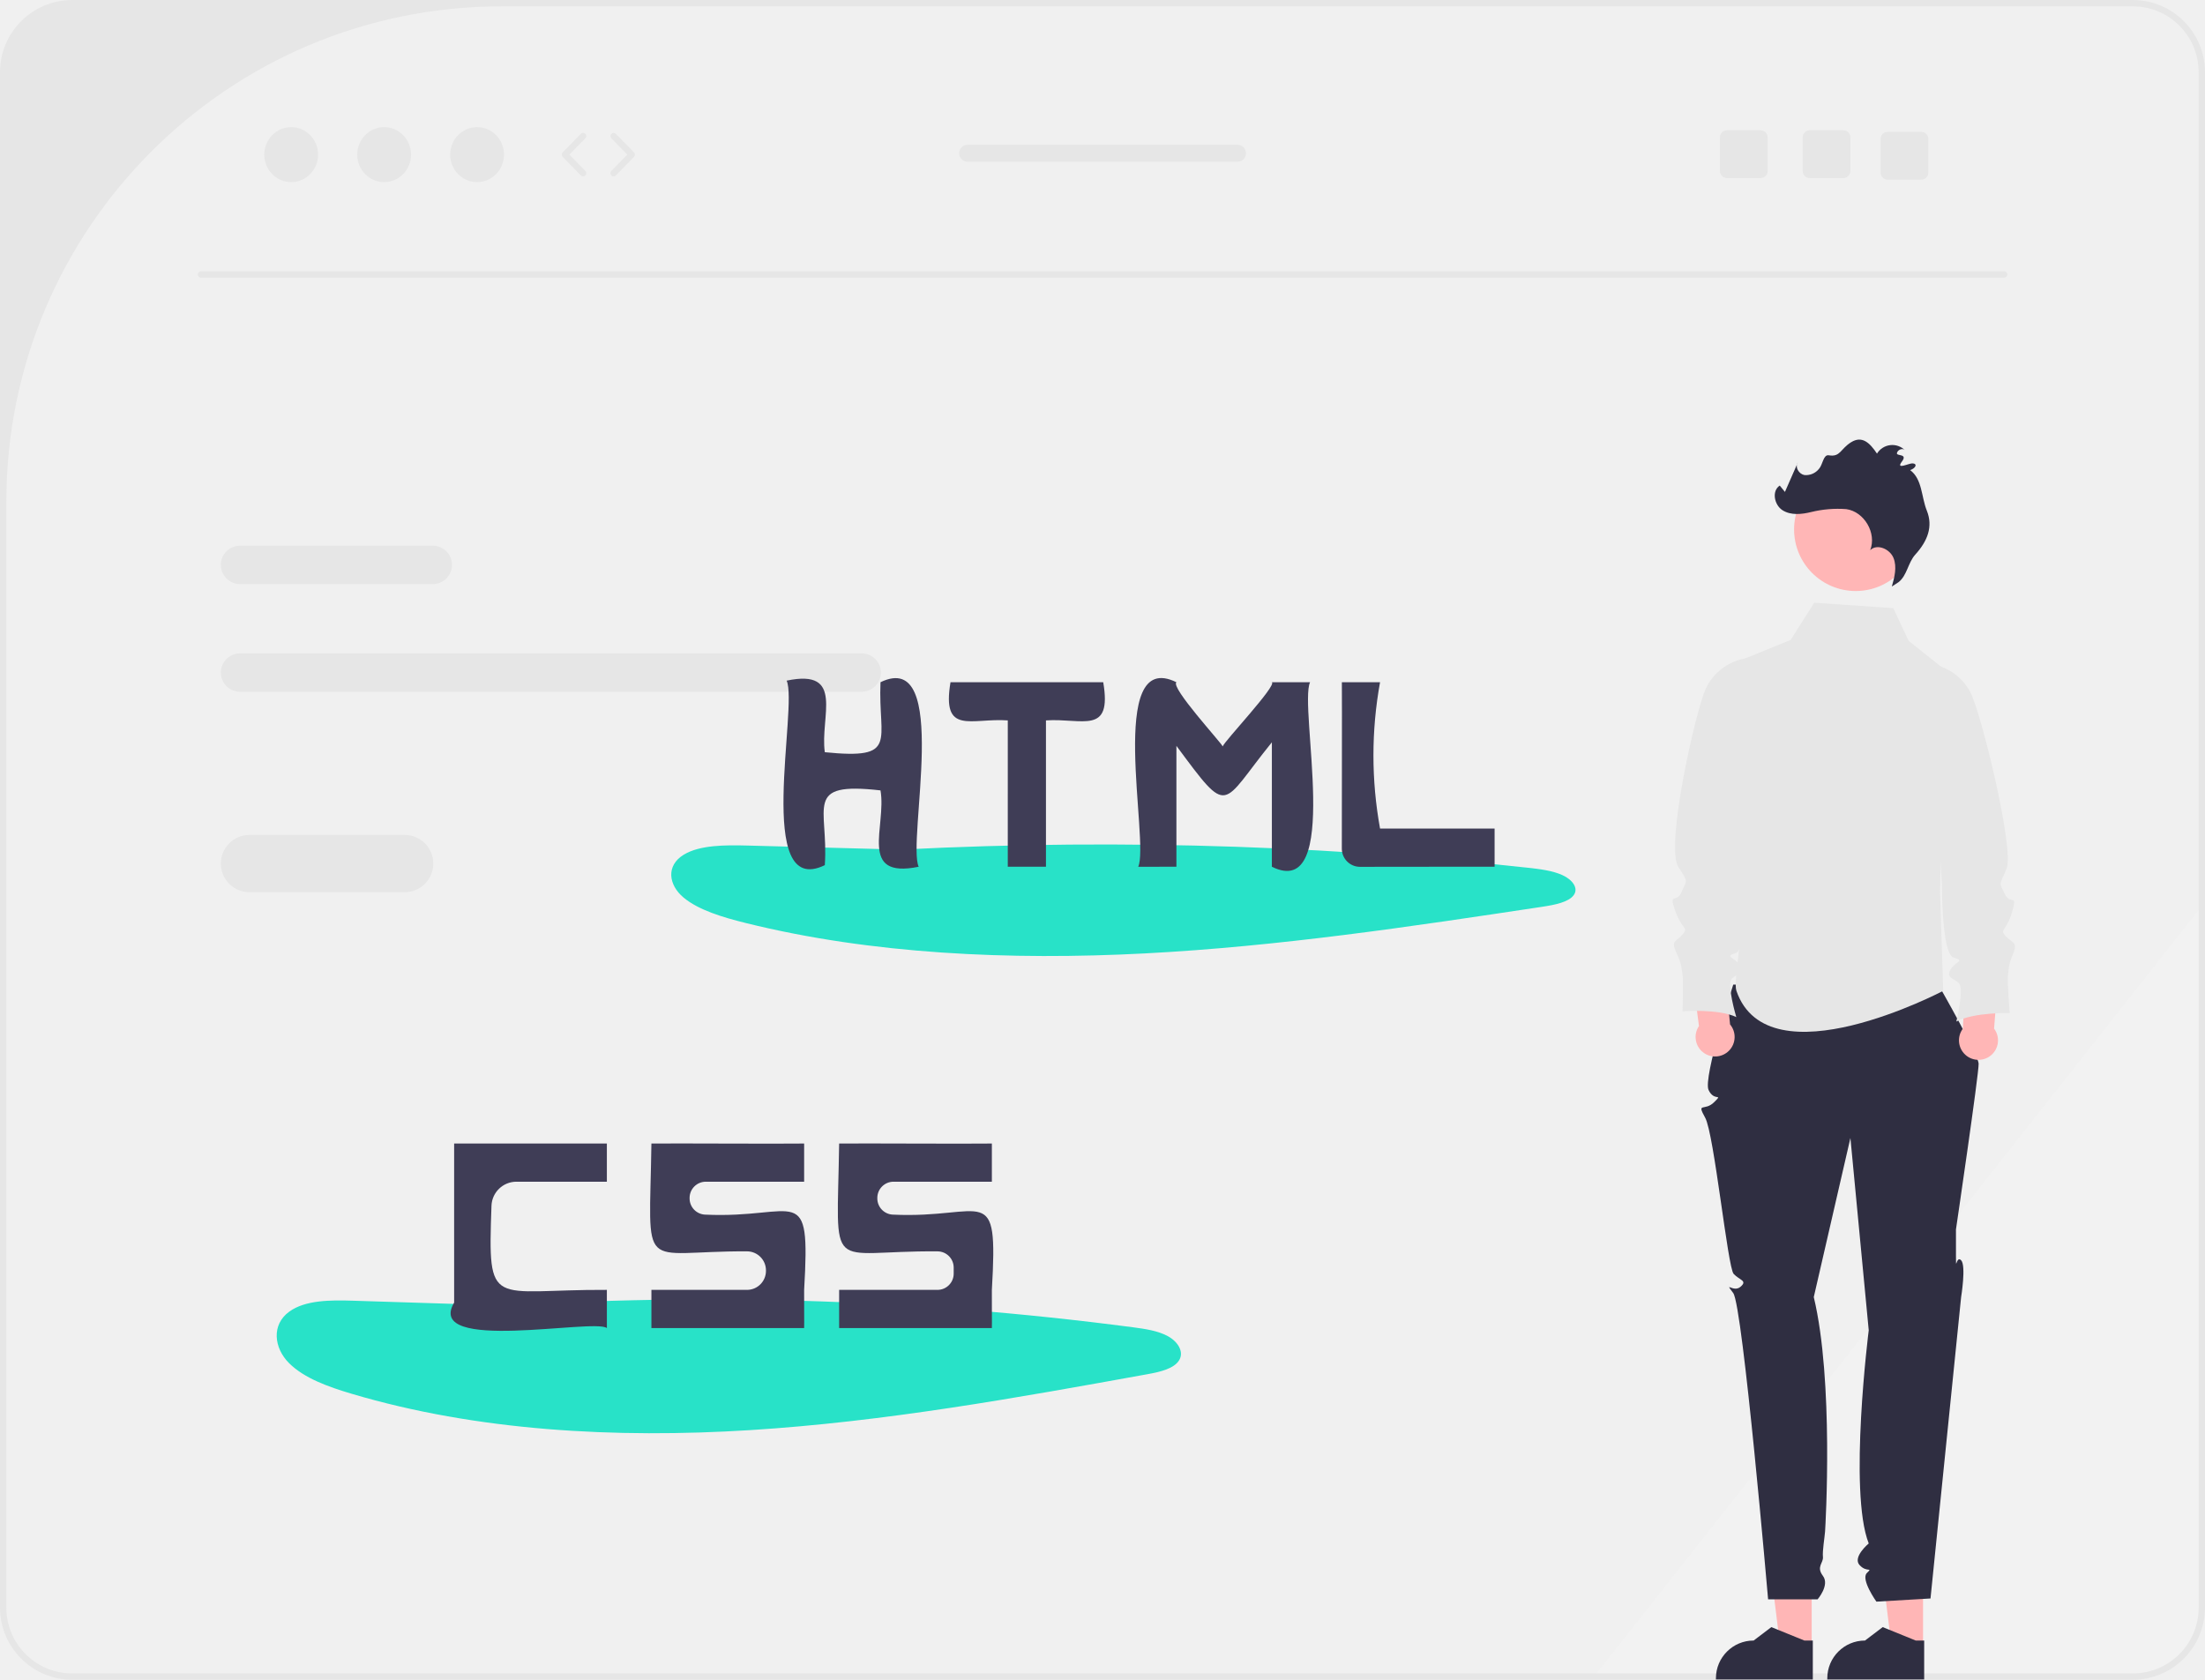
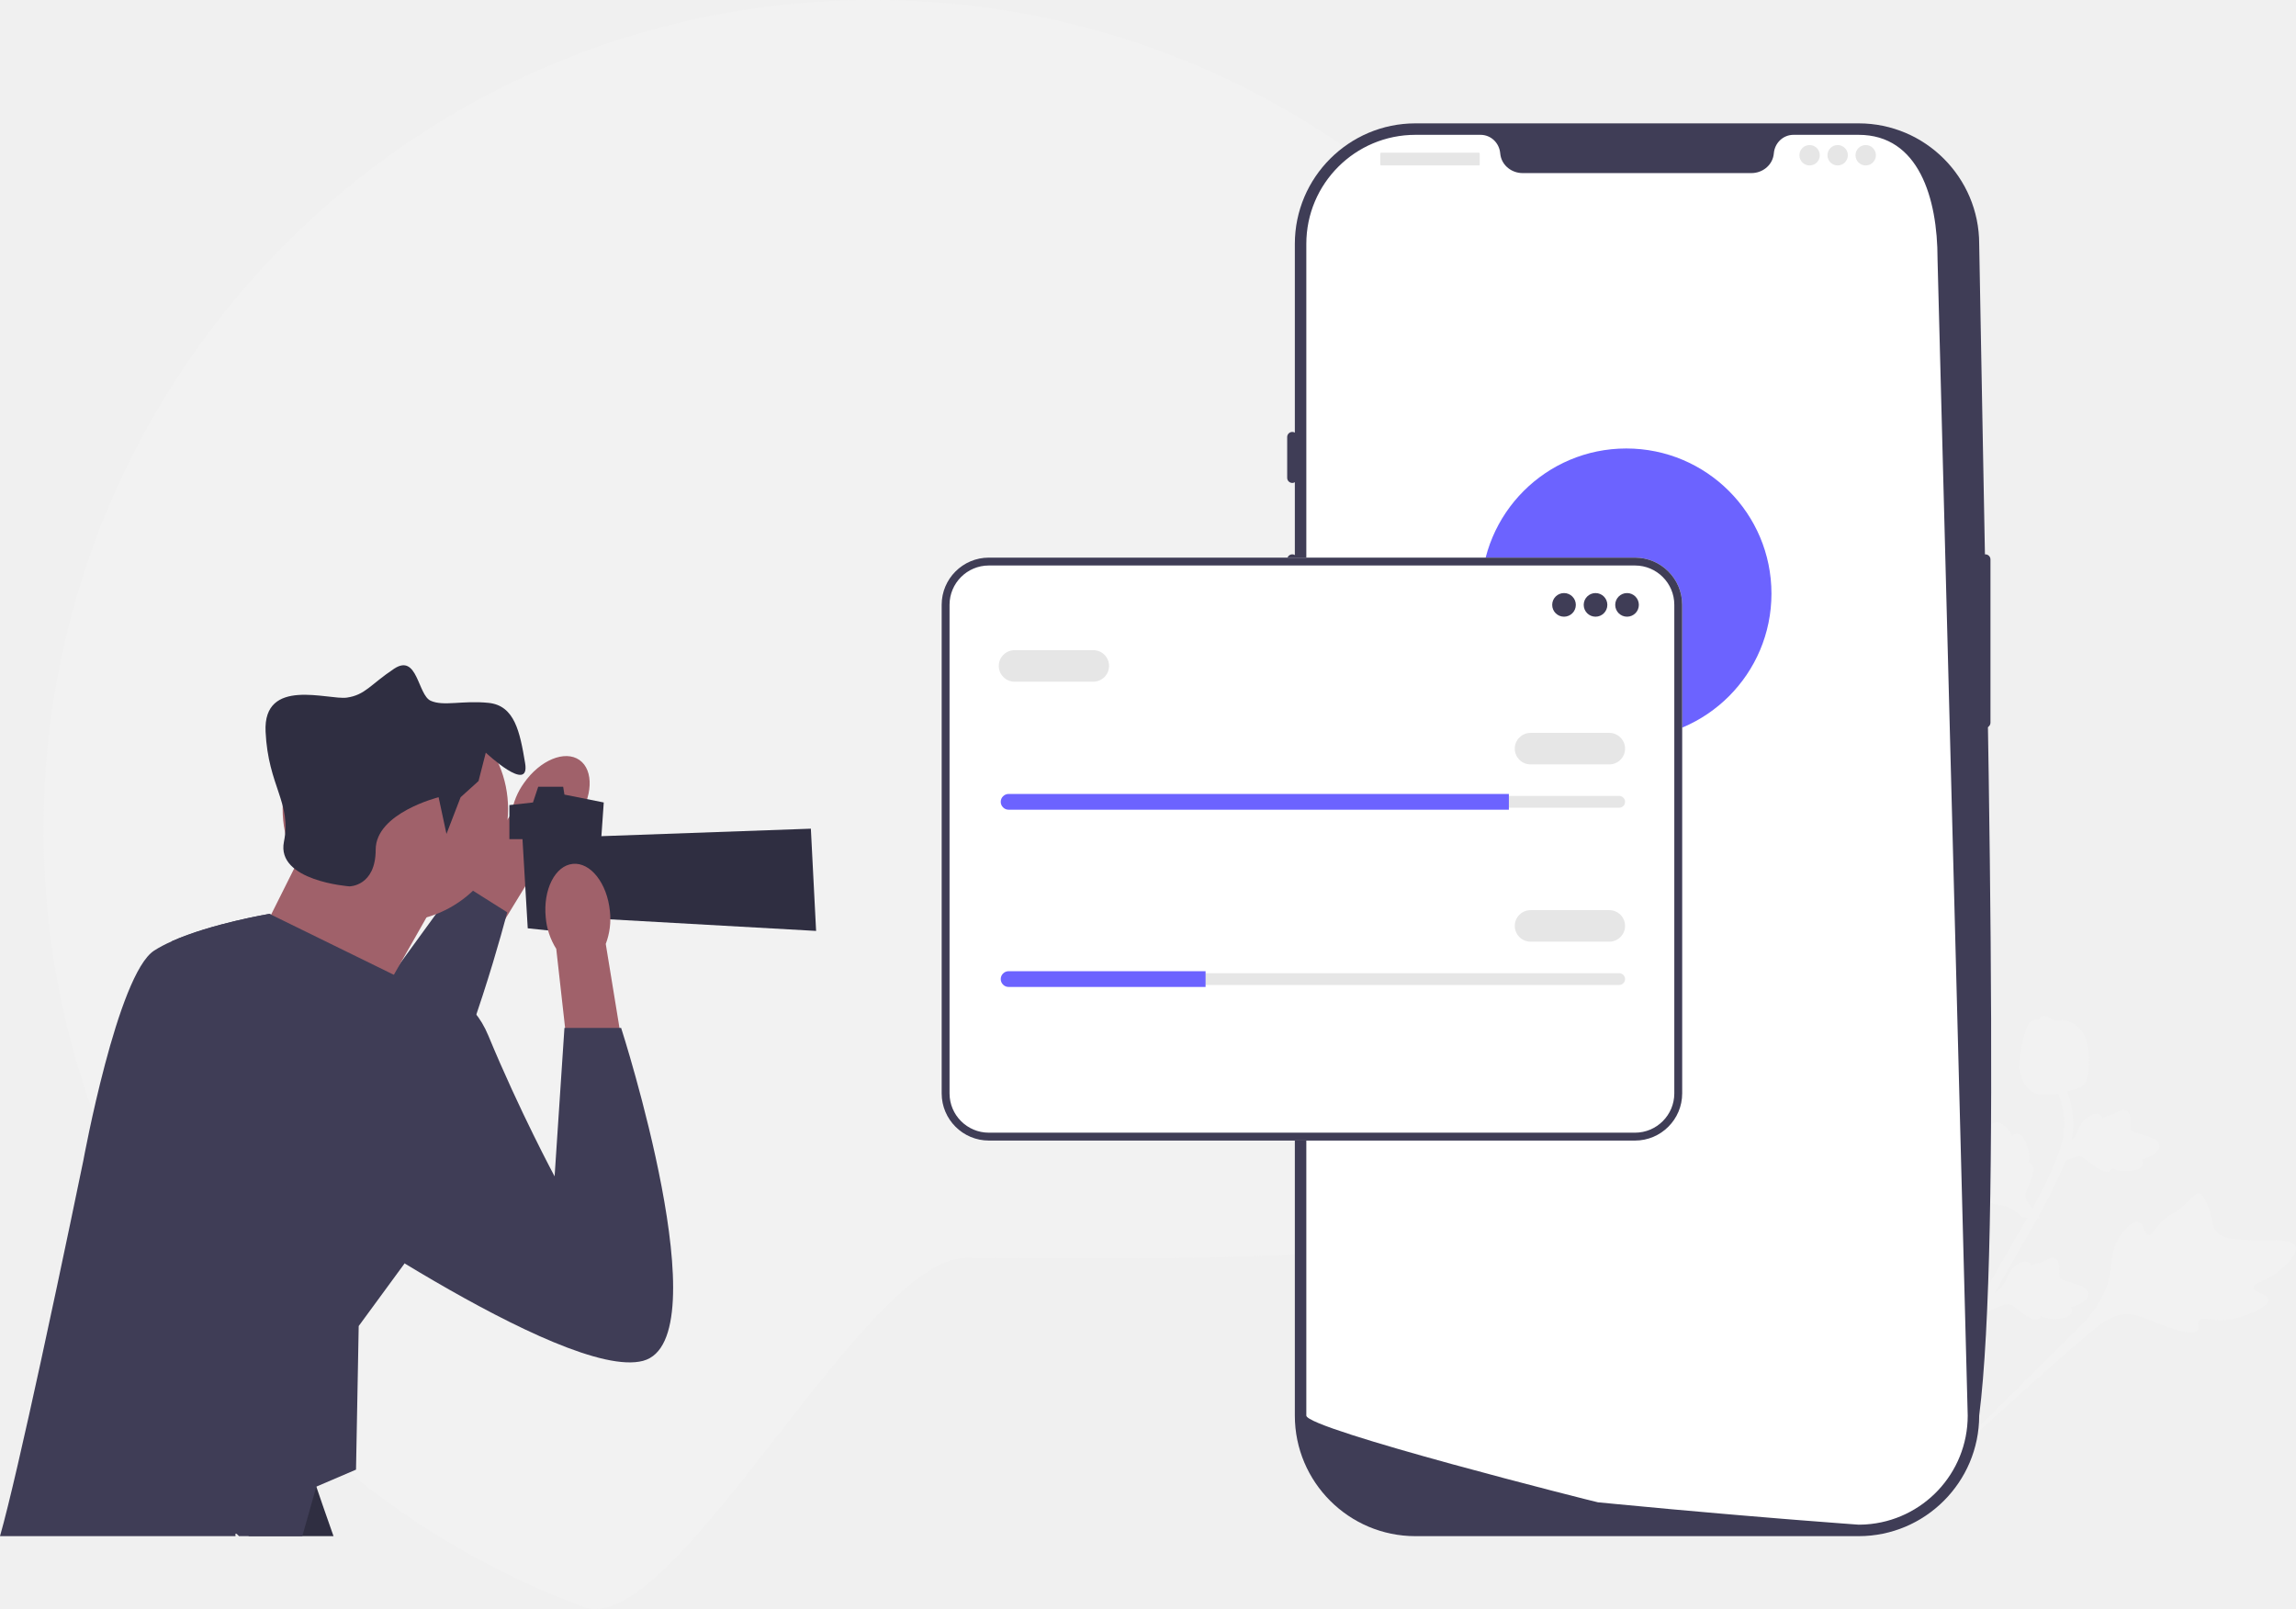
- <svg xmlns="http://www.w3.org/2000/svg" data-name="Layer 1" width="693" height="528" viewBox="0 0 693 528">
-   <path d="M946.5,469.5V691.31A22.717,22.717,0,0,1,923.81,714H753.67l1.58-2L944.5,472.04Z" transform="translate(-253.5 -186)" fill="#f2f2f2" />
-   <path d="M524.312,391.368H328.943a6.036,6.036,0,0,0,0,12.072H524.312a6.036,6.036,0,0,0,0-12.072Z" transform="translate(-253.5 -186)" fill="#e6e6e6" />
-   <path d="M389.518,357.524H328.943a6.036,6.036,0,0,0,0,12.072h60.575a6.036,6.036,0,0,0,0-12.072Z" transform="translate(-253.5 -186)" fill="#e6e6e6" />
-   <path d="M923.81,186H276.19a22.717,22.717,0,0,0-22.69,22.69V691.31A22.717,22.717,0,0,0,276.19,714H923.81a22.717,22.717,0,0,0,22.69-22.69V208.69A22.717,22.717,0,0,0,923.81,186ZM944.5,691.31A20.69,20.69,0,0,1,923.81,712H276.19a20.69,20.69,0,0,1-20.69-20.69V343.676A155.676,155.676,0,0,1,411.176,188H923.81a20.69,20.69,0,0,1,20.69,20.69Z" transform="translate(-253.5 -186)" fill="#e6e6e6" />
-   <path d="M883.39,273.269H316.66a1,1,0,0,1,0-2H883.39a1,1,0,0,1,0,2Z" transform="translate(-253.5 -186)" fill="#e6e6e6" />
-   <ellipse cx="91.515" cy="48.603" rx="8.457" ry="8.645" fill="#e6e6e6" />
-   <ellipse cx="120.729" cy="48.603" rx="8.457" ry="8.645" fill="#e6e6e6" />
-   <ellipse cx="149.942" cy="48.603" rx="8.457" ry="8.645" fill="#e6e6e6" />
-   <path d="M436.754,241.436a.997.997,0,0,1-.715-.301l-5.706-5.833a1.0 1,0,0,1,0-1.398l5.706-5.833a1,1,0,1,1,1.43,1.398l-5.022,5.133,5.022,5.134a1,1,0,0,1-.715,1.699Z" transform="translate(-253.5 -186)" fill="#e6e6e6" />
-   <path d="M446.342,241.436a1,1,0,0,1-.715-1.699l5.021-5.134-5.021-5.133a1,1,0,0,1,1.43-1.398l5.706,5.833a1.0 1,0,0,1,0,1.398l-5.706,5.833A.997.997,0,0,1,446.342,241.436Z" transform="translate(-253.5 -186)" fill="#e6e6e6" />
-   <path d="M832.852,226.959h-10.61a2.189,2.189,0,0,0-2.19,2.19v10.62a2.189,2.189,0,0,0,2.19,2.19h10.61a2.198,2.198,0,0,0,2.2-2.19v-10.62A2.198,2.198,0,0,0,832.852,226.959Z" transform="translate(-253.5 -186)" fill="#e6e6e6" />
-   <path d="M806.852,226.959h-10.61a2.189,2.189,0,0,0-2.19,2.19v10.62a2.189,2.189,0,0,0,2.19,2.19h10.61a2.198,2.198,0,0,0,2.2-2.19v-10.62A2.198,2.198,0,0,0,806.852,226.959Z" transform="translate(-253.5 -186)" fill="#e6e6e6" />
-   <path d="M857.352,227.459h-10.61a2.189,2.189,0,0,0-2.19,2.19v10.62a2.189,2.189,0,0,0,2.19,2.19h10.61a2.198,2.198,0,0,0,2.2-2.19v-10.62A2.198,2.198,0,0,0,857.352,227.459Z" transform="translate(-253.5 -186)" fill="#e6e6e6" />
-   <path d="M642.43,231.499h-84.81a2.67,2.67,0,1,0,0,5.34h84.81a2.67,2.67,0,0,0,0-5.34Z" transform="translate(-253.5 -186)" fill="#e6e6e6" />
-   <path d="M415.107,596.446l-50.717-1.603c-7.034-.222-14.944-.211-19.962,3.424-5.694,4.126-4.832,11.435-.104,16.176s12.277,7.45,19.686,9.652c39.364,11.7,82.929,14.075,125.229,11.428s83.73-10.131,124.955-17.59c3.91-.707,8.341-1.725,9.936-4.446,1.542-2.632-.476-5.807-3.611-7.508s-7.109-2.275-10.943-2.781a1027.708,1027.708,0,0,0-209.501-5.976" transform="translate(-253.5 -186)" fill="#28e2c8" />
-   <path d="M506.23,557.44v-12c-8.708.123-39.87-.089-48,0-.605,41.941-4.313,33.725,30.048,33.888a5.975,5.975,0,0,1,5.952,5.967l0,.18a5.965,5.965,0,0,1-5.965,5.965H458.23v12h48c.067-.04-.049-11.587 0-12,2.03-34.765-1.986-22.261-31.166-23.656a5.095,5.095,0,0,1-4.835-5.095l0-.15a5.1,5.1,0,0,1,5.1-5.1Z" transform="translate(-253.5 -186)" fill="#3f3d56" />
-   <path d="M565.23,557.44v-12c-8.708.123-39.87-.089-48,0-.61,42.305-4.378,33.579,30.952,33.895a5.1,5.1,0,0,1,5.048,5.1c-0.0.63-0,1.275-0,1.907a5.099,5.099,0,0,1-5.1,5.098H517.23v12h48c.067-.04-.049-11.587 0-12,2.03-34.765-1.986-22.261-31.166-23.656a5.095,5.095,0,0,1-4.835-5.095l0-.15a5.1,5.1,0,0,1,5.1-5.1Z" transform="translate(-253.5 -186)" fill="#3f3d56" />
-   <path d="M444.23,557.44v-12h-48c-.034,10.703.025,39.032-0,50-9.409,15.929,44.042,4.901,48.003,8.004C444.23,603.44,444.23,591.44,444.23,591.44c-36.521-.191-37.439,6.646-36.264-26.43a7.844,7.844,0,0,1,7.834-7.571C426.358,557.44,444.23,557.44,444.23,557.44Z" transform="translate(-253.5 -186)" fill="#3f3d56" />
-   <path d="M539.107,453.112l-50.717-1.336c-7.034-.185-14.944-.176-19.962,2.854-5.694,3.439-4.832,9.532-.104,13.484s12.277,6.21,19.686,8.046c39.364,9.753,82.929,11.733,125.229,9.526s83.73-8.445,124.955-14.663c3.91-.59,8.341-1.438,9.936-3.706,1.542-2.194-.476-4.84-3.611-6.258s-7.109-1.896-10.943-2.318a1231.445,1231.445,0,0,0-209.501-4.981" transform="translate(-253.5 -186)" fill="#28e2c8" />
-   <path d="M530.23,400.44c-.817,18.526,5.992,24.358-17.501,21.998-1.587-11.052,6.462-26.39-11.999-22.496,3.698,8.018-10.303,68.844,11.996,57.995,1.252-18.275-7.002-26.29,17.504-23.494,1.965,11.297-7.207,27.921,11.999,23.996C538.531,450.417,552.532,389.596,530.23,400.44Z" transform="translate(-253.5 -186)" fill="#3f3d56" />
-   <path d="M653.23,400.44c1.647,1.017-15.09,18.724-15.452,20.175-.502-1.238-16.477-18.562-14.548-20.174-22.23-10.985-8.375,50.195-12.004,58.002.004-.003,12.004-.003,12.004-.003V420.442c16.867,22.75,13.735,18.922,30-1.117L653.23,458.44c22.229,10.989,8.376-50.199,12.004-58.003C665.23,400.44,653.23,400.44,653.23,400.44Z" transform="translate(-253.5 -186)" fill="#3f3d56" />
-   <path d="M600.23,400.44h-48c-2.82,16.822,6.505,11.18,18.002,12L570.23,458.44h12v-46C593.673,411.662,603.086,417.188,600.23,400.44Z" transform="translate(-253.5 -186)" fill="#3f3d56" />
-   <path d="M687.23,446.44a128.279,128.279,0,0,1,0-46h-12c.069,7.603-.021,38.282-.014,52.312a5.71,5.71,0,0,0,5.706,5.713c12.09.016,35.17-.073,42.309-.024L723.23,446.44Z" transform="translate(-253.5 -186)" fill="#3f3d56" />
-   <path d="M380.681,448.44H331.907a9,9,0,0,0,0,18h48.774a9,9,0,0,0,0-18Z" transform="translate(-253.5 -186)" fill="#e6e6e6" />
-   <polygon points="569.392 517.568 559.491 517.567 554.781 479.377 569.394 479.378 569.392 517.568" fill="#ffb6b6" />
-   <path d="M823.241,713.897l-30.447-.001v-.385a11.851,11.851,0,0,1,11.851-11.851h.001l5.562-4.219,10.377,4.22,2.658 0Z" transform="translate(-253.5 -186)" fill="#2f2e41" />
-   <polygon points="604.392 517.568 594.491 517.567 589.781 479.377 604.394 479.378 604.392 517.568" fill="#ffb6b6" />
-   <path d="M858.241,713.897l-30.447-.001v-.385a11.851,11.851,0,0,1,11.851-11.851h.001l5.562-4.219,10.377,4.22,2.658 0Z" transform="translate(-253.5 -186)" fill="#2f2e41" />
-   <path d="M798.239,495.48s-9.526,29.258-7.768,33.109S795.23,529.44,792.23,532.44s-5.619-.189-2.809,4.906,7.066,47.034,8.938,49.064,4.446,2.085,2.159,4.057S795.23,588.44,798.23,592.44s10.961,96.276,10.961,96.276h15.551s3.873-4.465,1.681-7.37.192-4.025,0-5.965.537-6.123.672-8.031,2.764-47.378-3.551-73.643l11.514-50.012,5.757,60.446s-6.416,50.702,0,67.001c0,0-5.172,4.307-2.878,6.803S842.23,678.44,840.23,680.44s3,9,3,9l17-1,9.622-94.734s1.622-9.88,0-11.573S868.23,586.44,868.23,580.44v-8s7.251-49.205,7.125-52.102S863.23,496.44,863.23,496.44Z" transform="translate(-253.5 -186)" fill="#2f2e41" />
-   <path d="M848.519,377.147l-24.823-1.707-7.428,11.712-17.889,7.273v57.695A55.6,55.6,0,0,1,801.23,469.44c-.068,11.495-3.023,25.035-2,28,10,29,65,0,65,0l-1-31,1.357-70.059-11.239-8.964Z" transform="translate(-253.5 -186)" fill="#e6e6e6" />
-   <path d="M797.233,508.005,795.521,489.763l-10.557-.476,2.496,19.221a6.133,6.133,0,1,0,9.773-.504Z" transform="translate(-253.5 -186)" fill="#ffb6b6" />
-   <path d="M802.428,392.886l-.293.05a16.988,16.988,0,0,0-12.585,9.628c-3.023,6.538-12.84,49.517-8.537,55.998,3.338,5.027,2.527,4.046.958,7.838s-4.096-.254-2.025,5.764,4.347,5.159,2.424,7.485-3.894,1.869-2.025,5.764,1.566,5.209,1.919,6.675.046,11.782.046,11.782,11.276-.855,16.888,1.827c0,0-3.131-10.418-1.361-12.086s3.894-1.869,2.378-4.297-4.954-2.53-1.212-3.742,2.537-22.956,2.537-22.956C807.705,446.475,805.27,419.927,802.428,392.886Z" transform="translate(-253.5 -186)" fill="#e6e6e6" />
-   <path d="M870.422,509.306l.789-18.304,10.519-1.008-1.523,19.323a6.133,6.133,0,1,1-9.786-.01Z" transform="translate(-253.5 -186)" fill="#ffb6b6" />
-   <path d="M859.426,394.597l.295.035a16.988,16.988,0,0,1,13.054,8.981c3.349,6.377,13.945,49.569,11.351,55.496-2.419,5.528-2.319,4.168-.561,7.876s4.078-.461,2.313,5.654-4.081,5.372-2.044,7.597,3.984,1.671,2.313,5.654-1.301,5.281-1.58,6.764.548,11.769.548,11.769-11.305-.285-16.774,2.676c0,0,2.602-10.562.749-12.139s-3.984-1.671-2.592-4.172,4.821-2.777,1.022-3.799-3.692-22.798-3.692-22.798Z" transform="translate(-253.5 -186)" fill="#e6e6e6" />
-   <circle cx="583.217" cy="166.41" r="19.362" fill="#ffb6b6" />
-   <path d="M850.192,368.984c2.693-2.107,2.954-6.124,5.252-8.657,3.842-4.234,5.647-8.789,3.635-13.805-1.78-4.437-1.402-9.891-5.236-12.747,1.883-.682,2.326-2.097.665-2.123-1.12-.018-5.297,2.124-3.287-.544s-1.795-1.615-1.543-2.707,1.865-1.697,2.577-.831a5.64,5.64,0,0,0-8.846,1.012c-2.265-3.394-4.668-5.729-8.134-3.575-3.403,2.115-3.359,4.73-7.019,4.102-1.721-.295-1.883,2.955-3.059,4.246a5.247,5.247,0,0,1-4.609,1.966c-1.715-.324-3.027-2.462-2.066-3.919l-4.043,9.224-1.629-1.999c-2.589,1.687-1.739,6.09.867,7.751s5.993,1.306,8.994.57a35.276,35.276,0,0,1,11.052-.917c5.666.8,9.613,7.575,7.515,12.899,2.177-2.138,6.204-.364,7.332,2.471s.301,6.029-.535,8.964" transform="translate(-253.5 -186)" fill="#2f2e41" />
+ <svg xmlns="http://www.w3.org/2000/svg" width="830.444" height="581.975" viewBox="0 0 830.444 581.975">
+   <path d="M615.74,300c0,165.69-100.828,155-266.518,155-36.83,0-105.582,138.36-138.172,126.22h-.01c-1.2-.44-2.39-.9-3.58-1.37-.34-.12-.68-.25-1.01-.39-1.87-.72-3.73-1.47-5.58-2.24-3.81-1.58-7.58-3.24-11.3-4.96-1.93-.9-3.85-1.81-5.75-2.75-17.64-8.65-34.31-18.99-49.8-30.8-7.8-5.94-15.31-12.27-22.48-18.93-5.94-5.52-11.65-11.27-17.11-17.25-1.72-1.87-3.4-3.76-5.06-5.67-.68-.77-1.34-1.54-1.99-2.31-4.71-5.51-9.21-11.2-13.51-17.05-1.39-1.89-2.76-3.8-4.11-5.73-9.17-13.1-17.32-26.98-24.34-41.5-19.02-39.4-29.68-83.59-29.68-130.27C15.74,134.31,150.05,0,315.74,0s300,134.31,300,300Z" fill="#f2f2f2" />
+   <g>
+     <path d="M820.473,470.081c-.189-2.169-5.389-2.445-5.448-4.36-.059-1.908,5.083-2.298,9.937-6.505,.875-.759,6.391-5.54,5.354-8.333-1.967-5.294-25.75,1.211-29.327-6.381-.785-1.666-.68-4.188-2.948-9.456-.902-2.095-1.547-3.156-2.564-3.366-1.443-.298-2.374,1.377-5.385,4.102-4.516,4.087-5.593,3.191-8.751,6.666-2.344,2.58-2.981,4.428-4.199,4.262-1.724-.235-1.561-4.089-3.589-4.712-2.07-.636-5.024,2.521-6.731,5.128-3.204,4.891-2.943,9.261-3.623,13.397-.739,4.495-2.934,10.815-9.681,18.012l-62.203,61.714c13.175-12.466,50.191-46.205,64.767-58.348,4.208-3.505,8.66-6.973,14.167-6.537,5.303,.419,10.945,4.405,19.679,6.284,1.02,.219,3.867,.794,4.904-.544,.857-1.107-.304-2.513,.481-3.558,1.053-1.402,3.996-.01,8.462-.063,3.149-.038,5.454-.775,7.436-1.409,.598-.191,9.515-3.105,9.264-5.993l-0-0Z" fill="#f2f2f2" />
+     <path d="M697.717,459.28c-1.119-.533-2.755,1.94-3.712,1.416-.954-.521,.338-3.158-.326-6.754-.12-.649-.875-4.735-2.545-5.032-3.166-.562-6.835,12.988-11.594,12.552-1.044-.095-2.252-.875-5.491-1.281-1.289-.162-1.995-.151-2.392,.287-.562,.622-.009,1.562,.46,3.827,.703,3.396-.048,3.666,.747,6.218,.59,1.895,1.313,2.741,.88,3.291-.613,.778-2.457-.413-3.348,.402-.909,.832-.212,3.193,.574,4.783,1.476,2.984,3.696,4.117,5.53,5.644,1.993,1.66,4.462,4.561,6.047,9.949l12.342,48.336c-2.317-10.063-8.196-37.966-9.95-48.623-.506-3.077-.924-6.262,.879-8.84,1.736-2.482,5.32-4.101,8.762-7.845,.402-.437,1.506-1.669,1.148-2.564-.296-.74-1.321-.576-1.607-1.263-.384-.921,1.148-1.964,2.41-4.171,.89-1.556,1.193-2.901,1.454-4.056,.079-.348,1.222-5.566-.268-6.276l-0,0Z" fill="#f2f2f2" />
+     <path d="M717.6,475.003l2.217-6.333,.527-.308c2.436-1.422,4.151-3.13,5.099-5.079,.151-.31,.286-.627,.423-.95,.545-1.281,1.222-2.874,2.908-4.3,.943-.794,3.35-2.522,5.134-1.307,.483,.322,.76,.748,.924,1.169,.077-.049,.155-.097,.24-.149,1.039-.626,1.701-.789,2.34-.947,.491-.121,.997-.246,1.906-.68,.399-.19,.724-.37,.999-.52,.831-.454,1.879-.968,3.018-.403,1.196,.647,1.351,1.968,1.453,2.843,.184,1.56,.113,2.587,.066,3.269-.018,.249-.036,.529-.024,.625,.116,.77,3.584,1.77,4.887,2.154,2.932,.853,5.469,1.591,5.613,3.768,.105,1.558-1.189,2.929-3.953,4.183-.861,.39-1.681,.606-2.385,.747,.305,.461,.5,1.037,.359,1.727h0c-.335,1.632-2.289,2.49-5.809,2.555-.875,.018-2.051,.039-3.489-.37-.677-.193-1.252-.438-1.741-.655-.144,.274-.355,.544-.674,.773-.937,.675-2.182,.612-3.693-.244-1.674-.916-2.931-1.924-4.041-2.812-.969-.773-1.806-1.437-2.567-1.742-1.42-.547-2.999,.04-4.917,.865l-4.82,2.122-0-0Z" fill="#f2f2f2" />
+     <path d="M737.929,440.728l-6.688-.538-.431-.431c-1.993-1.996-4.081-3.221-6.206-3.644-.338-.067-.679-.117-1.027-.168-1.378-.202-3.09-.453-4.897-1.722-1.007-.71-3.29-2.6-2.567-4.634,.189-.549,.531-.925,.897-1.19-.067-.062-.133-.126-.205-.194-.869-.846-1.195-1.446-1.509-2.023-.242-.444-.491-.902-1.141-1.671-.285-.337-.541-.607-.756-.834-.65-.689-1.413-1.572-1.155-2.817,.322-1.321,1.561-1.806,2.381-2.127,1.463-.574,2.474-.766,3.145-.893,.245-.046,.521-.099,.61-.136,.716-.307,.803-3.916,.844-5.274,.081-3.052,.151-5.694,2.221-6.386,1.48-.496,3.135,.407,5.049,2.763,.595,.734,1.013,1.473,1.327,2.117,.369-.412,.876-.746,1.579-.785h0c1.664-.09,2.989,1.582,3.944,4.971,.24,.842,.558,1.975,.527,3.469-.015,.704-.106,1.322-.192,1.85,.301,.07,.616,.205,.918,.456,.89,.735,1.145,1.956,.701,3.634-.461,1.852-1.118,3.323-1.695,4.622-.502,1.134-.932,2.112-1.034,2.925-.169,1.512,.8,2.891,2.084,4.537l3.276,4.124-0-0Z" fill="#f2f2f2" />
+     <path d="M743.321,421.524l2.217-6.333,.527-.308c2.436-1.422,4.151-3.13,5.099-5.079,.151-.31,.286-.627,.423-.95,.545-1.281,1.222-2.874,2.908-4.3,.943-.794,3.35-2.522,5.134-1.307,.483,.322,.76,.748,.924,1.169,.077-.049,.155-.097,.24-.149,1.039-.626,1.701-.789,2.34-.947,.491-.121,.997-.246,1.906-.68,.399-.19,.724-.37,.999-.52,.831-.454,1.879-.968,3.018-.403,1.196,.647,1.351,1.968,1.453,2.843,.184,1.56,.113,2.587,.066,3.269-.018,.249-.036,.529-.024,.625,.116,.77,3.584,1.77,4.887,2.154,2.932,.853,5.469,1.591,5.613,3.768,.105,1.558-1.189,2.929-3.953,4.183-.861,.39-1.681,.606-2.385,.747,.305,.461,.5,1.037,.359,1.727h0c-.335,1.632-2.289,2.49-5.809,2.555-.875,.018-2.051,.039-3.489-.37-.677-.193-1.252-.438-1.741-.655-.144,.274-.355,.544-.674,.773-.937,.675-2.182,.612-3.693-.244-1.674-.916-2.931-1.924-4.041-2.812-.969-.773-1.806-1.437-2.567-1.742-1.42-.547-2.999,.04-4.917,.865l-4.82,2.122-0-0Z" fill="#f2f2f2" />
+     <path d="M693.371,541.119l-.88-1.395,.394-1.6-.394,1.6-1.549-.538c.042-.148,.113-.499,.229-1.048,.635-3.003,2.564-12.143,7.086-25.823,3.157-9.55,6.941-19.108,11.249-28.415,4.315-9.321,8.123-16.118,11.183-21.58,2.308-4.12,4.576-8.01,6.787-11.798,5.904-10.122,11.48-19.683,16.184-30.976,1.051-2.52,3.237-7.767,2.867-14.648-.215-3.991-1.255-7.942-3.093-11.741l2.97-1.437c2.027,4.197,3.176,8.573,3.415,13.004,.411,7.629-1.971,13.346-3.115,16.093-4.787,11.491-10.418,21.145-16.38,31.364-2.201,3.775-4.46,7.647-6.759,11.751-3.032,5.412-6.806,12.15-11.066,21.351-4.258,9.195-7.995,18.637-11.114,28.066-4.464,13.508-6.363,22.512-6.988,25.47-.334,1.579-.404,1.91-1.027,2.3l0-0Z" fill="#f2f2f2" />
+     <path d="M735.715,395.258c-.122-.059-.244-.121-.364-.19-2.465-1.353-4.079-3.995-4.801-7.85-.336-1.812-.103-3.583,.363-7.114,.071-.545,.464-3.293,1.583-6.795,.731-2.289,1.2-3.167,2.006-3.755,.896-.655,1.955-.903,3.013-.905,.099-.302,.27-.581,.538-.82,1.102-.995,2.37-.185,3.061,.243,.346,.224,.777,.506,1.285,.718,.799,.338,1.33,.307,2.132,.265,.768-.041,1.724-.093,2.955,.217,2.433,.602,3.984,2.12,4.496,2.619,2.698,2.616,3.081,5.876,3.524,9.651,.086,.756,.325,3.472-.239,6.766-.407,2.377-.938,3.265-1.45,3.869-1.048,1.243-2.302,1.64-5.356,2.379-3.192,.776-4.793,1.164-6.055,1.261-2.934,.221-4.777,.361-6.692-.56l-0,0Z" fill="#f2f2f2" />
+   </g>
+   <g>
+     <path d="M672.251,555.627h-160.312c-24.045,0-43.607-19.562-43.607-43.607V88.228c0-24.045,19.562-43.607,43.607-43.607h160.312c24.044,0,43.606,19.562,43.606,43.607,2.984,170.182,8.073,360.758,0,423.792,0,24.045-19.562,43.607-43.606,43.607Z" fill="#3f3d56" />
+     <path d="M718.093,200.506c-1.017,0-1.845,.827-1.845,1.845v59.033c0,1.017,.827,1.845,1.845,1.845s1.845-.827,1.845-1.845v-59.033c0-1.017-.827-1.845-1.845-1.845Z" fill="#3f3d56" />
+     <path d="M700.787,93.549l10.92,418.464c0,20.929-16.289,38.049-36.886,39.377h-.009c-.304,.018-.609,.037-.922,.046-.544,.028-1.088,.037-1.642,.037,0,0-2.029-.148-5.737-.424-3.745-.277-9.196-.692-15.994-1.236-2.038-.157-4.188-.332-6.457-.517-4.52-.369-9.482-.775-14.804-1.236-2.121-.175-4.317-.369-6.558-.563-11.456-.987-24.287-2.14-37.818-3.45-2.288-.212-4.593-.434-6.918-.664-.609-.065-105.477-26.427-105.477-31.371V88.228c0-21.796,17.664-39.46,39.46-39.46h23.558c3.763,0,6.789,2.933,7.112,6.687,.028,.249,.055,.498,.101,.747,.683,3.773,4.142,6.401,7.979,6.401h82.805c3.837,0,7.296-2.629,7.979-6.401,.046-.249,.074-.498,.102-.747,.323-3.754,3.348-6.687,7.112-6.687h23.558c21.796,0,28.54,22.984,28.54,44.78Z" fill="#fff" />
+     <path d="M467.409,156.231c-1.017,0-1.845,.827-1.845,1.845v14.758c0,1.017,.827,1.845,1.845,1.845s1.845-.827,1.845-1.845v-14.758c0-1.017-.827-1.845-1.845-1.845Z" fill="#3f3d56" />
+     <path d="M467.409,200.506c-1.017,0-1.845,.827-1.845,1.845v28.594c0,1.017,.827,1.845,1.845,1.845s1.845-.827,1.845-1.845v-28.594c0-1.017-.827-1.845-1.845-1.845Z" fill="#3f3d56" />
+     <path d="M467.409,241.091c-1.017,0-1.845,.827-1.845,1.845v28.594c0,1.017,.827,1.845,1.845,1.845s1.845-.827,1.845-1.845v-28.594c0-1.017-.827-1.845-1.845-1.845Z" fill="#3f3d56" />
+     <rect x="499.232" y="55.229" width="35.973" height="4.612" rx=".31" ry=".31" fill="#e6e6e6" />
+     <circle cx="654.518" cy="56.151" r="3.69" fill="#e6e6e6" />
+     <circle cx="664.665" cy="56.151" r="3.69" fill="#e6e6e6" />
+     <circle cx="674.811" cy="56.151" r="3.69" fill="#e6e6e6" />
+   </g>
+   <circle cx="588.222" cy="214.714" r="52.499" fill="#6c63ff" />
+   <g>
+     <path d="M591.369,412.543h-233.716c-9.409,0-17.063-7.655-17.063-17.063V218.752c0-9.408,7.654-17.063,17.063-17.063h233.716c9.409,0,17.063,7.655,17.063,17.063v176.728c0,9.408-7.654,17.063-17.063,17.063Z" fill="#fff" />
+     <path d="M591.369,412.543h-233.716c-9.409,0-17.063-7.655-17.063-17.063V218.752c0-9.408,7.654-17.063,17.063-17.063h233.716c9.409,0,17.063,7.655,17.063,17.063v176.728c0,9.408-7.654,17.063-17.063,17.063Zm-233.716-208.005c-7.837,0-14.213,6.376-14.213,14.213v176.728c0,7.837,6.376,14.213,14.213,14.213h233.716c7.837,0,14.213-6.376,14.213-14.213V218.752c0-7.837-6.376-14.213-14.213-14.213h-233.716Z" fill="#3f3d56" />
+     <circle cx="565.691" cy="218.785" r="4.274" fill="#3f3d56" />
+     <circle cx="577.089" cy="218.785" r="4.274" fill="#3f3d56" />
+     <circle cx="588.486" cy="218.785" r="4.274" fill="#3f3d56" />
+     <path d="M364.81,287.883c-1.178,0-2.137,.959-2.137,2.137,0,.575,.222,1.106,.625,1.498,.406,.416,.938,.639,1.512,.639h220.827c1.178,0,2.137-.959,2.137-2.137,0-.575-.222-1.106-.625-1.498-.406-.416-.938-.639-1.512-.639h-220.827Z" fill="#e6e6e6" />
+     <path d="M545.746,287.17v5.699h-180.936c-.784,0-1.496-.313-2.009-.841-.527-.513-.841-1.225-.841-2.009,0-1.567,1.282-2.849,2.849-2.849h180.936Z" fill="#6c63ff" />
+     <path d="M582.075,276.485h-28.494c-3.142,0-5.699-2.556-5.699-5.699s2.557-5.699,5.699-5.699h28.494c3.142,0,5.699,2.556,5.699,5.699s-2.557,5.699-5.699,5.699Z" fill="#e6e6e6" />
+     <path d="M395.441,246.567h-28.494c-3.142,0-5.699-2.556-5.699-5.699s2.557-5.699,5.699-5.699h28.494c3.142,0,5.699,2.556,5.699,5.699s-2.557,5.699-5.699,5.699Z" fill="#e6e6e6" />
+     <path d="M364.81,351.994c-1.178,0-2.137,.959-2.137,2.137,0,.575,.222,1.106,.625,1.498,.406,.416,.938,.639,1.512,.639h220.827c1.178,0,2.137-.959,2.137-2.137,0-.575-.222-1.106-.625-1.498-.406-.416-.938-.639-1.512-.639h-220.827Z" fill="#e6e6e6" />
+     <path d="M436.044,351.281v5.699h-71.234c-.784,0-1.496-.313-2.009-.841-.527-.513-.841-1.225-.841-2.009,0-1.567,1.282-2.849,2.849-2.849h71.234Z" fill="#6c63ff" />
+     <path d="M582.075,340.596h-28.494c-3.142,0-5.699-2.556-5.699-5.699s2.557-5.699,5.699-5.699h28.494c3.142,0,5.699,2.556,5.699,5.699s-2.557,5.699-5.699,5.699Z" fill="#e6e6e6" />
+   </g>
+   <g>
+     <g>
+       <path id="uuid-93d248a9-a94b-48d4-94d7-f43ba05ca98d-445" d="M208.615,296.604c5.815-8.286,6.254-18.002,.98-21.702-5.274-3.7-14.261,.018-20.077,8.307-2.369,3.279-3.918,7.078-4.517,11.079l-24.195,35.418,16.863,11,22.062-36.084c3.56-1.925,6.606-4.675,8.885-8.019Z" fill="#a0616a" />
+       <path d="M62.199,340.421c16.081,34.391,44.517,89.66,63.718,95.643,6.618,2.067,13.313-2.731,19.675-11.274,18.423-24.7,34.097-80.738,37.273-92.58,.389-1.441,.588-2.228,.588-2.228l-15.958-10.07-1.384-.872-24.198,33.272-7.453,10.24s.351-5.101,1.176-13.313l-38.155-18.689s-20.955,3.489-35.282,9.87Z" fill="#3f3d56" />
+     </g>
+     <circle cx="142.994" cy="292.623" r="40.772" fill="#a0616a" />
+     <path d="M120.63,555.627h-30.59c-2.28-2.36-4.53-4.76-6.74-7.18-2.28-2.48-4.5-4.98-6.7-7.51,20-4.13,36.52-7,36.52-7,0,0,.45,1.35,1.29,3.78,1.27,3.74,3.42,10.01,6.22,17.91Z" fill="#2f2e41" />
+     <polygon points="155.794 329.128 139.56 357.689 93.214 340.506 111.23 304.475 155.794 329.128" fill="#a0616a" />
+     <polygon points="184.24 291.201 192.773 290.253 194.67 284.564 203.692 284.564 204.151 287.408 218.374 290.253 215.518 331.082 208.892 337.662 190.877 335.765 188.981 303.527 184.24 303.527 184.24 291.201" fill="#2f2e41" />
+     <polygon points="213.633 302.579 293.281 299.734 295.177 336.714 210.789 331.973 213.633 302.579" fill="#2f2e41" />
+     <path d="M158.639,288.356l2.845,13.275,5.118-13.275,6.479-5.857,2.626-10.262s16.119,15.171,14.223,3.793c-1.896-11.378-3.793-20.86-13.275-21.808-9.482-.948-16.119,1.344-20.86-.75s-4.741-17.265-13.275-11.576c-8.534,5.689-10.43,9.482-17.067,10.43s-30.342-7.585-29.394,12.326,9.482,25.601,6.637,39.824c-2.845,14.223,23.705,16.119,23.705,16.119,0,0,9.482,0,9.482-13.275s22.756-18.964,22.756-18.964Z" fill="#2f2e41" />
+     <path d="M146.34,456.967v.01l-16.6,22.65-.24,13-.73,38.94-14.36,6.15-5.06,17.91h-22.91c-1.21-1.39-1.43-1.03-1.24,0H0c3.26-11.38,9.07-37.02,14.73-63,7.87-36.14,15.43-72.95,15.43-72.95,0,0,12.33-67.32,25.6-75.85,1.88-1.22,4.07-2.34,6.44-3.4,3.58-1.6,7.58-3.01,11.55-4.24,2.05-.63,4.09-1.21,6.08-1.74,1.32-.35,2.62-.68,3.86-.99,.63-.15,1.24-.3,1.84-.44,1.2-.29,2.35-.55,3.42-.78,.39-.09,.77-.17,1.14-.25,.28-.06,.55-.11,.82-.17,.31-.07,.61-.13,.9-.19,.29-.06,.58-.12,.85-.17,.31-.06,.61-.12,.9-.18,.29-.06,.56-.11,.82-.16s.51-.1,.74-.14c.23-.04,.44-.08,.64-.12,.3-.06,.57-.11,.79-.15,.15-.02,.28-.05,.4-.07,.35-.06,.53-.09,.53-.09l.56,.28h.01l37.59,18.42,6.26,3.07h.01l.55,.26,1.48,.73,.12,5.36,1.53,66.12,.75,32.18Z" fill="#3f3d56" />
+     <path id="uuid-b31af06e-cfe4-4dea-b567-d6fb9c146d99-446" d="M220.599,329.547c-.999-10.073-7.006-17.723-13.417-17.086-6.411,.637-10.796,9.318-9.795,19.395,.344,4.031,1.649,7.92,3.805,11.343l4.771,42.627,19.956-2.665-6.822-41.74c1.442-3.781,1.957-7.853,1.502-11.874Z" fill="#a0616a" />
+     <path d="M135.882,361.366s29.394-14.223,40.772,13.275c11.378,27.497,23.942,50.847,23.942,50.847l3.556-53.692h20.505s36.386,112.834,7.94,120.419-129.901-63.528-129.901-63.528l33.186-67.321Z" fill="#3f3d56" />
+   </g>
</svg>
